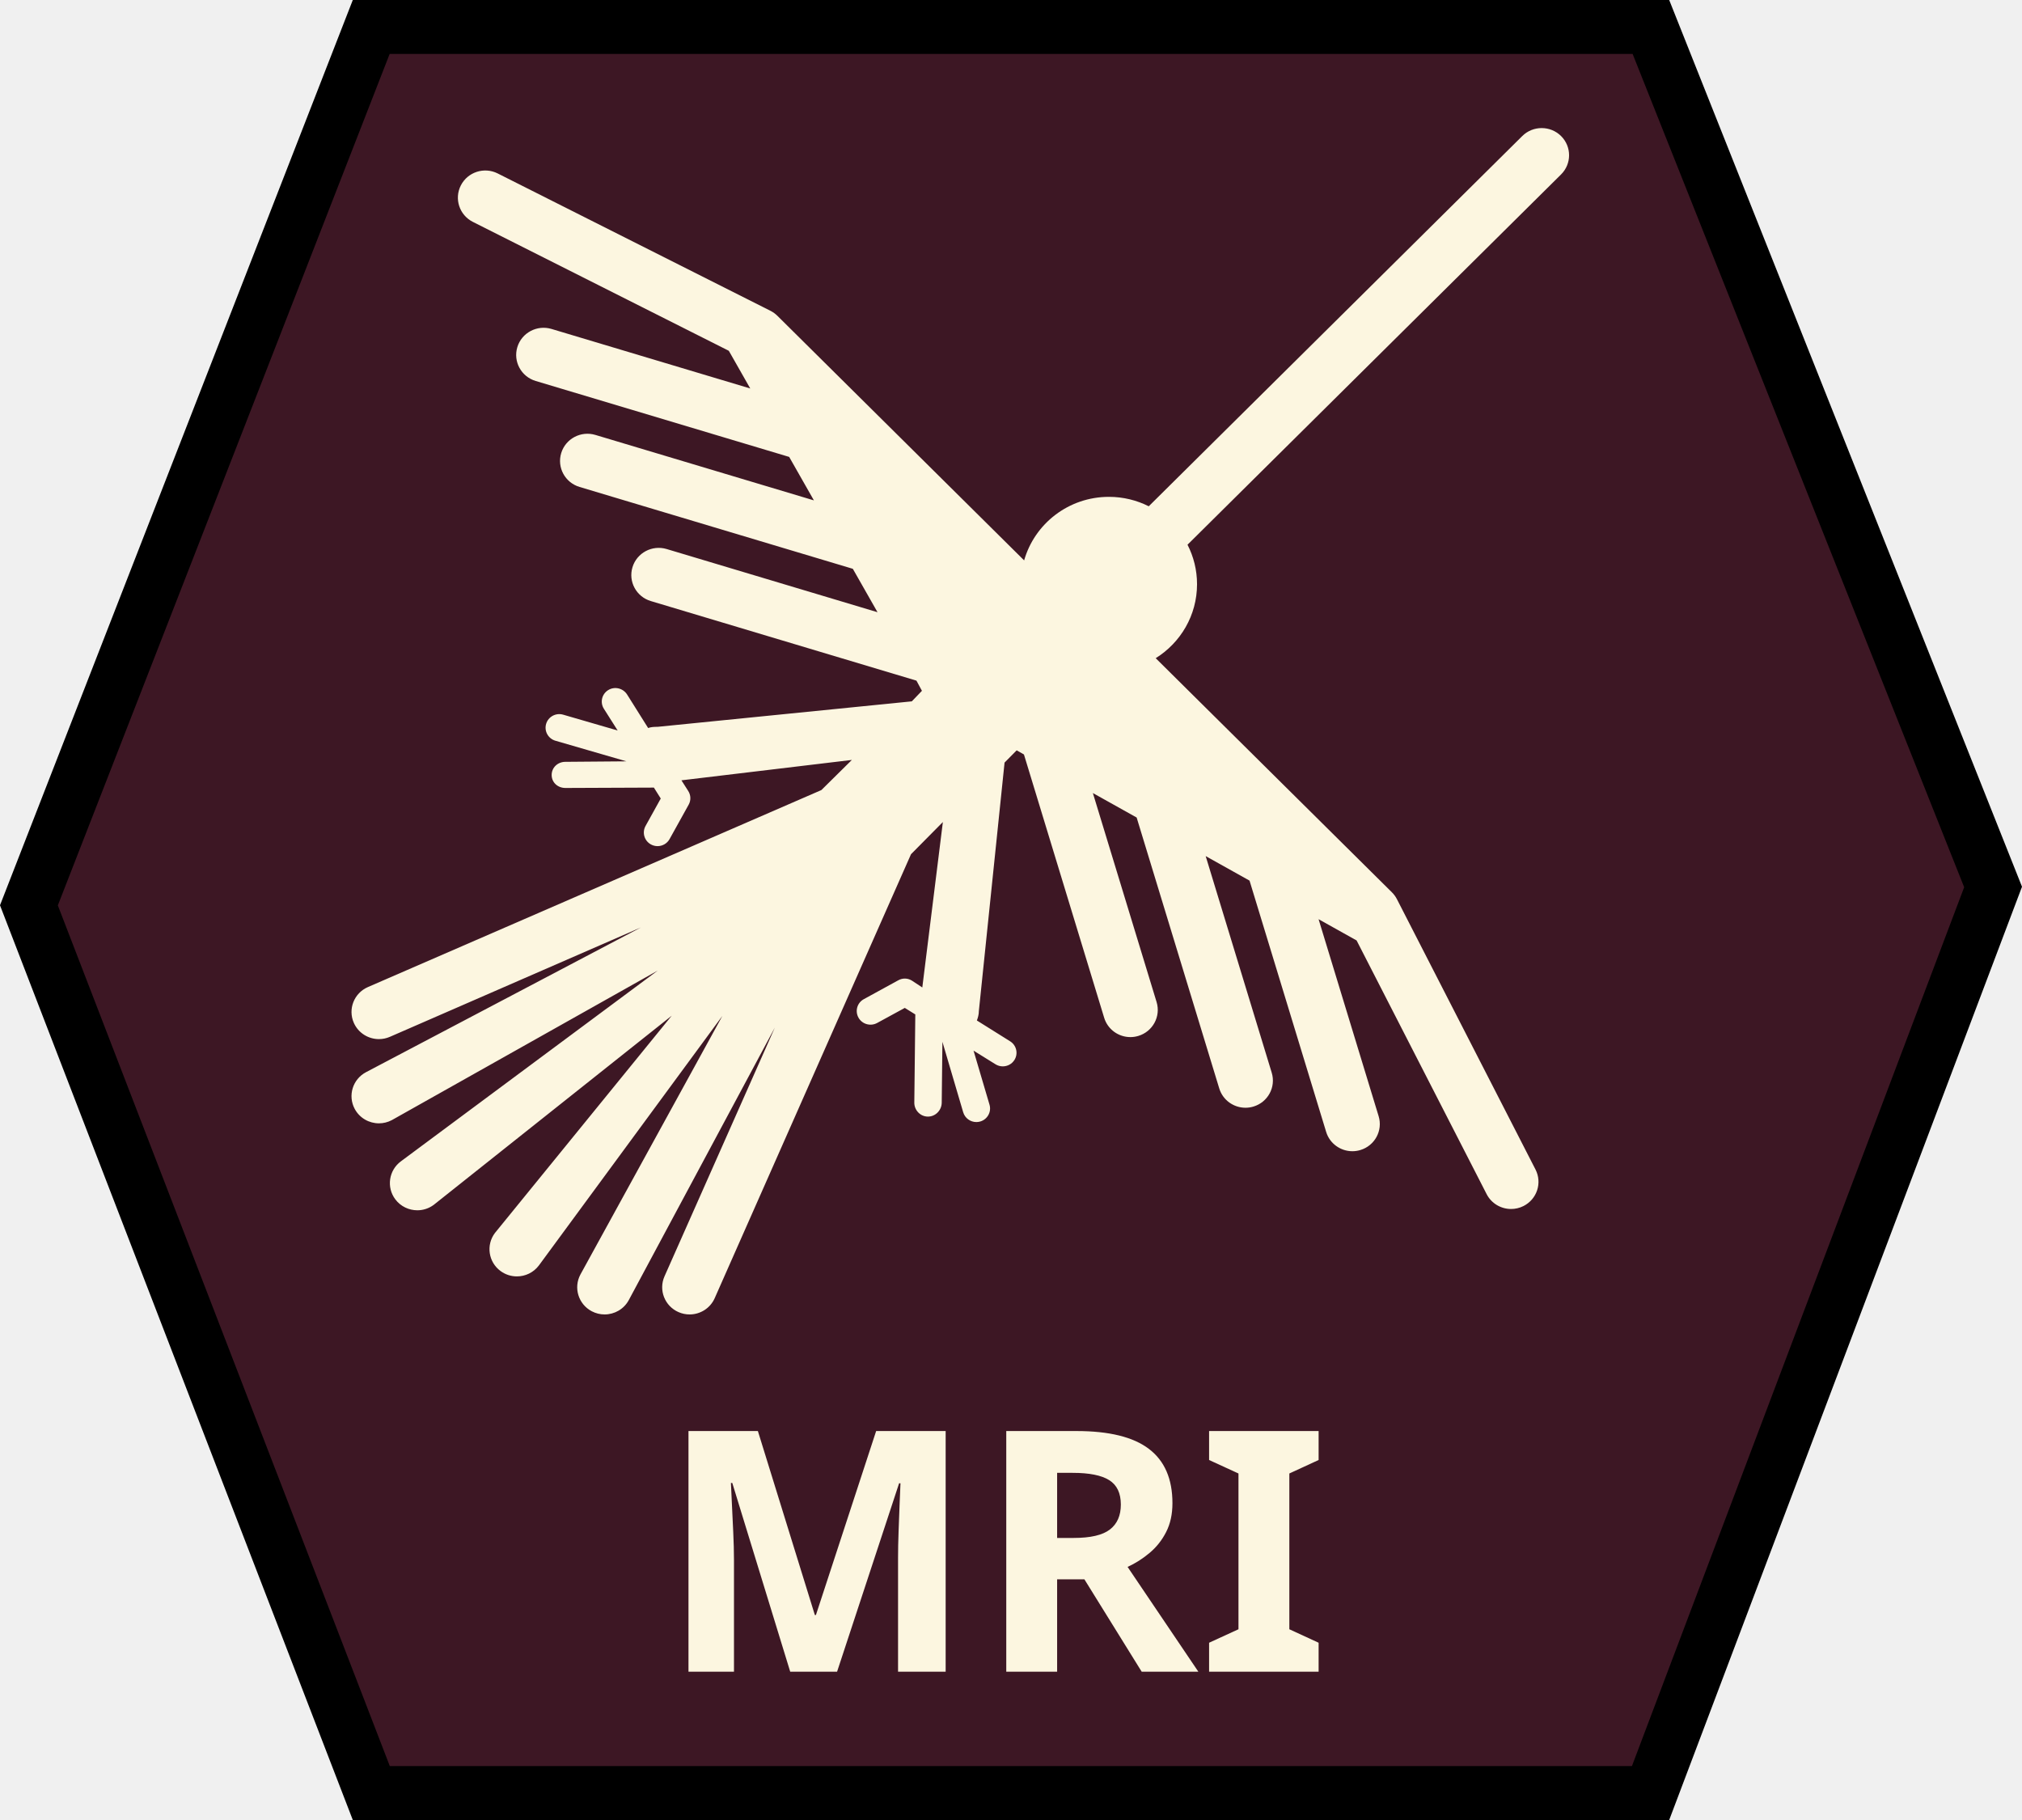
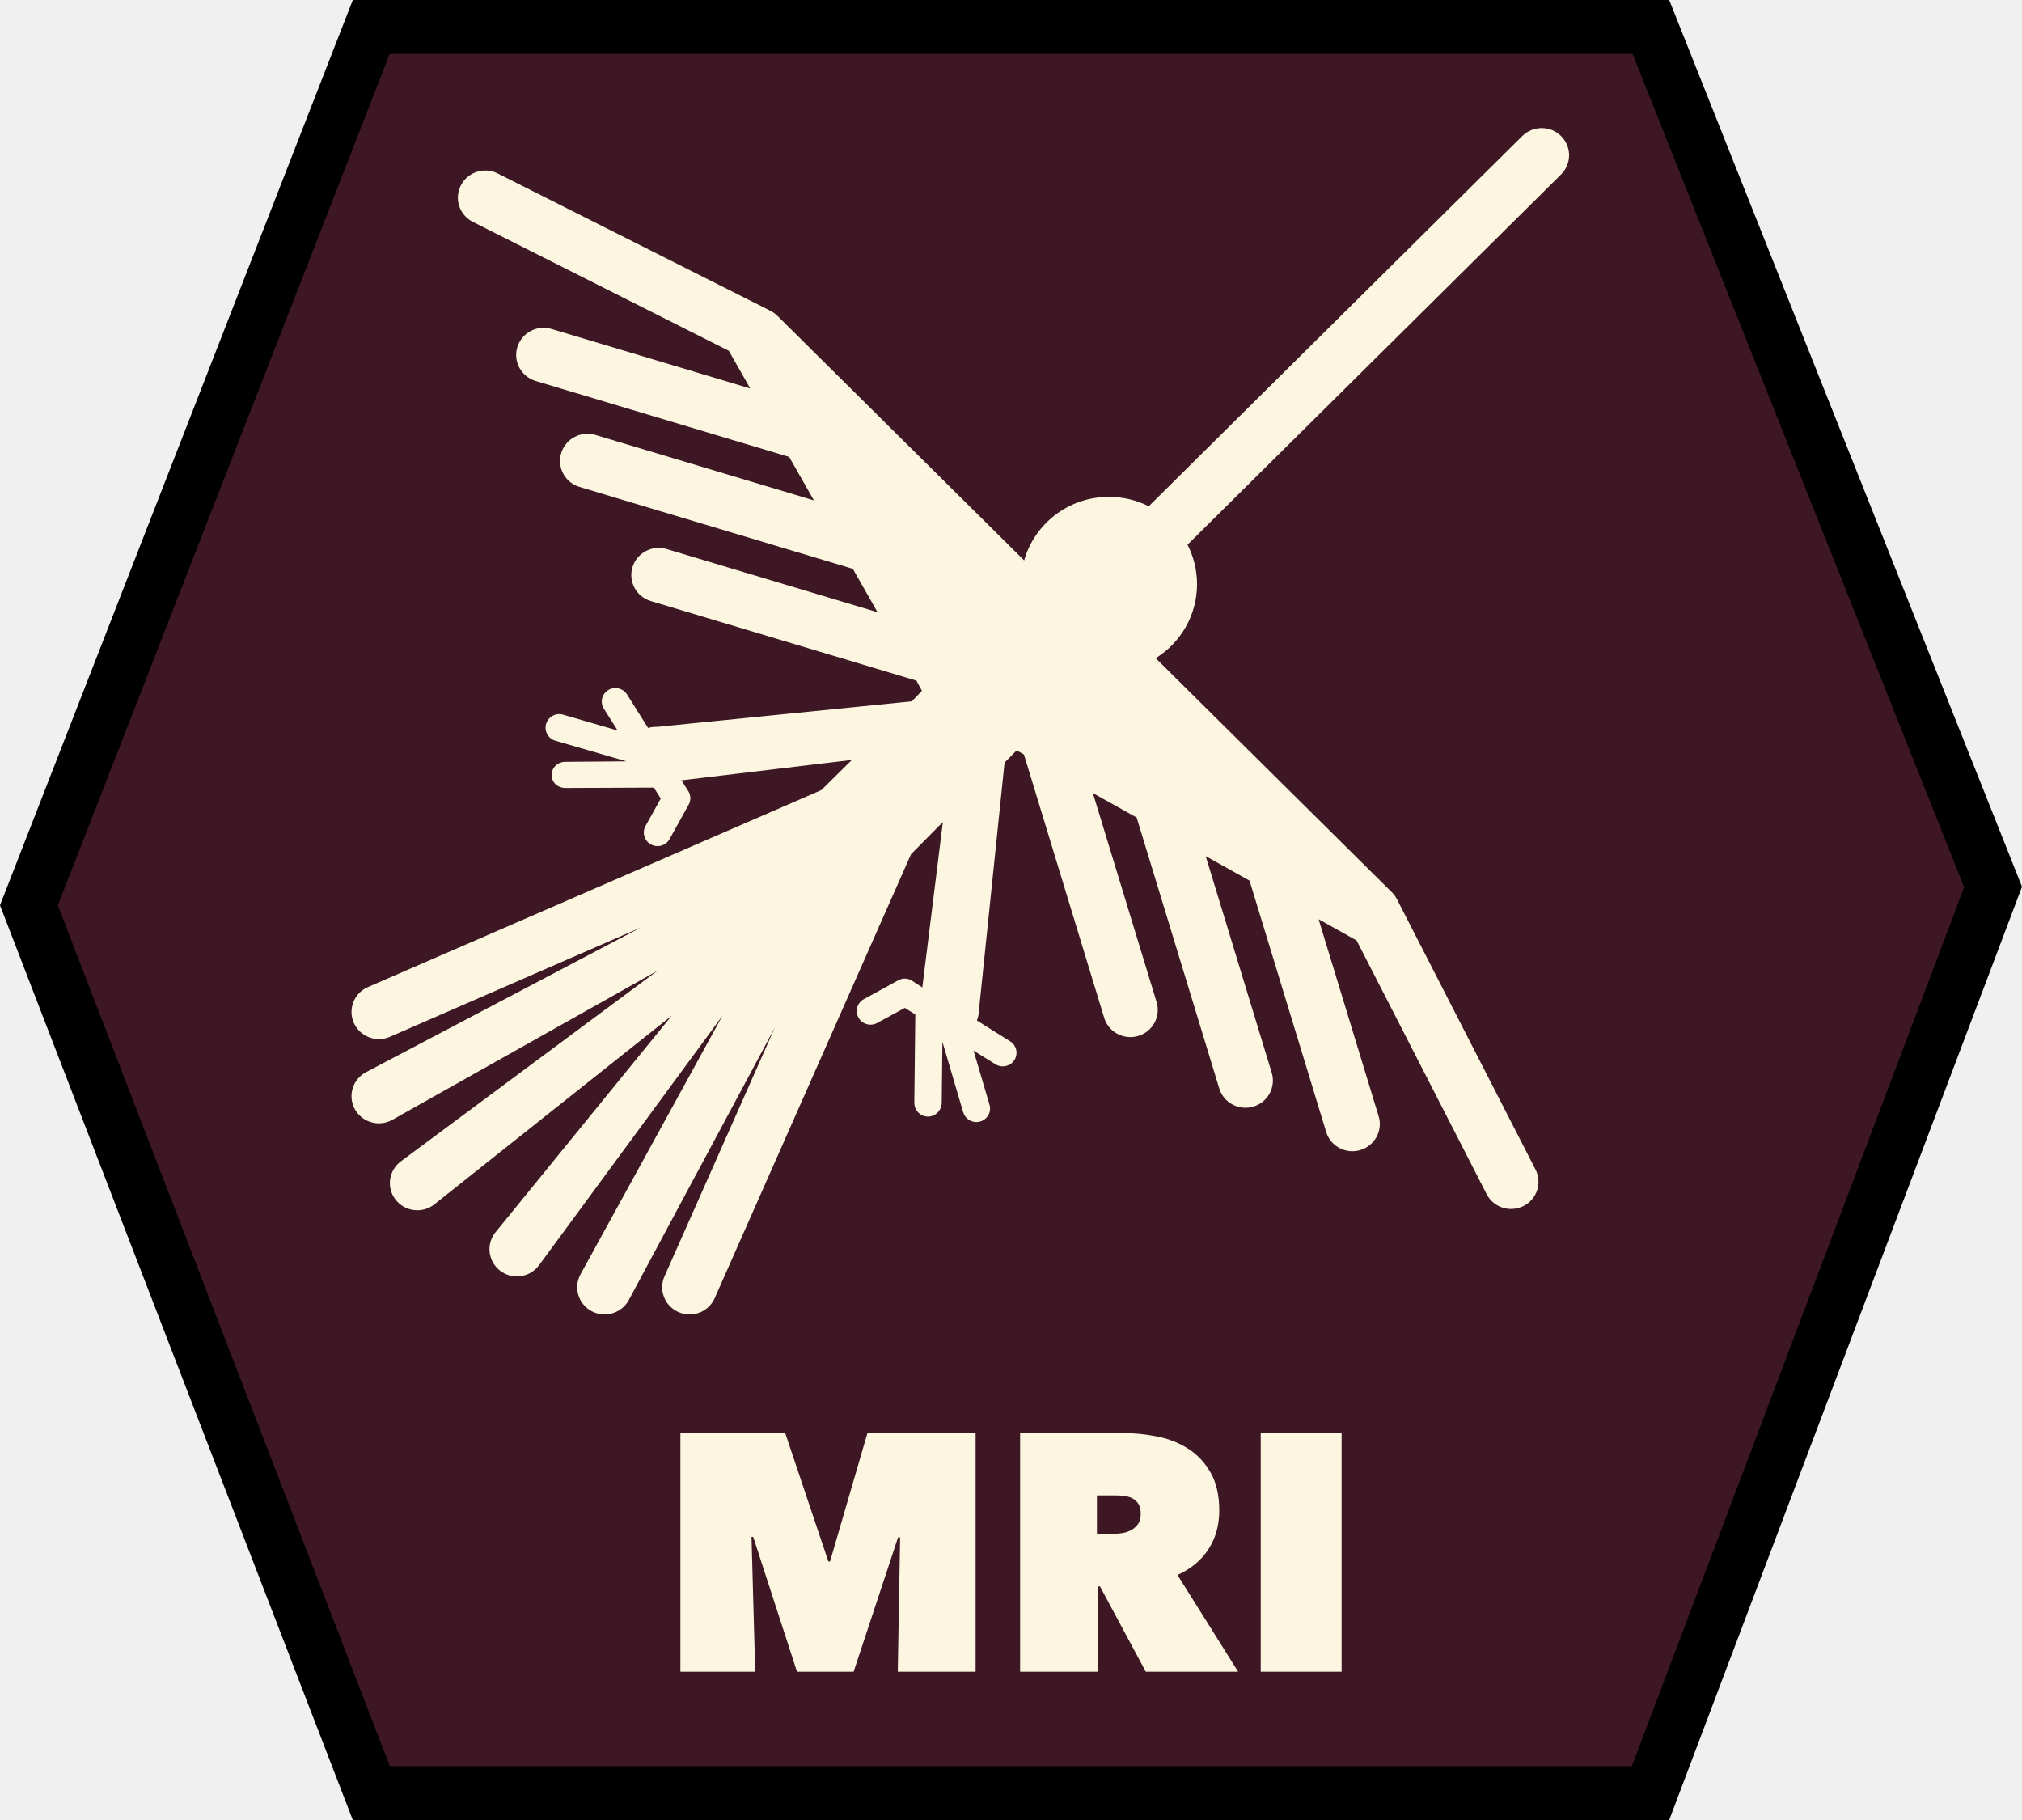
<svg xmlns="http://www.w3.org/2000/svg" xmlns:xlink="http://www.w3.org/1999/xlink" width="300px" height="270px" viewBox="0 0 300 270" version="1.1">
  <defs>
    <polygon id="path-1" points="52.345 0 247.655 0 300 131.547 247.655 270 52.345 270 0 134.3" />
    <mask id="mask-2" maskContentUnits="userSpaceOnUse" maskUnits="objectBoundingBox" x="0" y="0" width="300" height="270" fill="white">
      <use xlink:href="#path-1" />
    </mask>
  </defs>
-   <g id="Home" stroke="none" stroke-width="1" fill="none" fill-rule="evenodd">
-     <g id="HOMEPAGE" transform="translate(-889, -1636)">
-       <g id="hello" transform="translate(185, 1612)">
-         <g id="mriLogo-Copy-2" transform="translate(704, 24)">
-           <g id="Group-2">
-             <use id="Rectangle-5" stroke="#000000" mask="url(#mask-2)" stroke-width="16" fill="#3D1724" xlink:href="#path-1" />
-             <text id="MRI" font-family="AvenirNext-Heavy, Avenir Next" font-size="50" font-weight="600" fill="#FCF6E0">
-               <tspan x="97.65" y="248">MRI</tspan>
-             </text>
-             <path d="M227.821,173.499 L207.262,133.398 C207.069,133.02 206.815,132.674 206.512,132.374 L171.47,97.644 C175.152,95.352 177.602,91.293 177.602,86.666 C177.602,84.557 177.09,82.569 176.189,80.809 L231.61,25.881 C233.198,24.307 233.198,21.754 231.61,20.18 C230.022,18.607 227.447,18.607 225.858,20.18 L170.437,75.108 C168.662,74.215 166.655,73.708 164.528,73.708 C158.543,73.708 153.501,77.695 151.949,83.134 L115.34,46.85 C115.037,46.55 114.688,46.299 114.306,46.106 L73.845,25.732 C71.844,24.724 69.395,25.514 68.377,27.5 C67.359,29.484 68.158,31.91 70.161,32.919 L108.132,52.04 L111.313,57.632 L81.828,48.8 C79.68,48.155 77.408,49.361 76.758,51.493 C76.109,53.623 77.325,55.873 79.475,56.517 L117.089,67.784 L120.757,74.232 L88.336,64.521 C86.187,63.876 83.916,65.082 83.266,67.213 C82.616,69.344 83.832,71.594 85.983,72.238 L126.533,84.384 L130.195,90.822 L98.911,81.451 C96.763,80.806 94.49,82.012 93.841,84.144 C93.191,86.274 94.407,88.524 96.558,89.168 L135.971,100.974 L136.786,102.483 L135.286,104.046 L97.572,107.825 C97.076,107.825 96.602,107.841 96.162,108.002 L93.042,103.033 C92.444,102.089 91.189,101.785 90.238,102.376 C89.286,102.968 88.999,104.202 89.596,105.145 L91.64,108.371 L83.55,106.022 C82.472,105.711 81.343,106.321 81.027,107.389 C80.712,108.458 81.33,109.577 82.408,109.889 L92.944,112.945 L83.86,113.019 C82.737,113.031 81.836,113.881 81.849,114.994 C81.862,116.099 82.77,116.896 83.882,116.896 L83.905,116.896 L97.017,116.842 L98.035,118.462 L95.778,122.534 C95.236,123.51 95.596,124.738 96.579,125.275 C96.891,125.444 97.227,125.526 97.558,125.526 C98.275,125.526 98.971,125.15 99.341,124.483 L102.175,119.378 C102.531,118.737 102.508,117.97 102.116,117.351 L101.102,115.762 L126.389,112.738 L121.866,117.207 C120.908,117.614 54.583,146.434 54.583,146.434 C52.527,147.331 51.593,149.707 52.497,151.745 C53.167,153.255 54.658,154.154 56.222,154.154 C56.769,154.154 57.324,154.043 57.857,153.811 L95.096,137.585 L54.311,159.057 C52.328,160.101 51.574,162.542 52.628,164.508 C53.359,165.871 54.767,166.648 56.223,166.648 C56.867,166.648 57.52,166.496 58.128,166.176 L97.583,143.99 L59.483,172.284 C57.682,173.615 57.311,176.14 58.653,177.925 C59.452,178.986 60.676,179.547 61.917,179.547 C62.762,179.547 63.615,179.286 64.345,178.746 L99.659,150.685 L73.431,182.915 C72.088,184.7 72.459,187.225 74.26,188.556 C74.99,189.095 75.843,189.356 76.688,189.356 C77.929,189.356 79.153,188.795 79.952,187.734 L107.176,150.714 L86.115,189.077 C85.061,191.043 85.815,193.483 87.798,194.528 C88.407,194.848 89.059,195 89.703,195 C91.159,195 92.567,194.223 93.298,192.859 L114.964,152.438 L98.591,189.346 C97.687,191.384 98.621,193.762 100.678,194.658 C101.21,194.89 101.765,195 102.312,195 C103.876,195 105.367,194.1 106.037,192.59 L135.164,126.724 L139.892,121.949 L136.841,146.493 L135.302,145.479 C134.676,145.091 133.934,145.069 133.287,145.421 L128.159,148.23 C127.175,148.767 126.827,149.992 127.369,150.967 C127.91,151.943 129.152,152.298 130.137,151.762 L134.242,149.524 L135.802,150.493 L135.654,163.569 C135.641,164.683 136.542,165.648 137.665,165.648 L137.688,165.648 C138.801,165.648 139.709,164.701 139.722,163.596 L139.824,154.553 L142.907,165.005 C143.167,165.884 143.978,166.459 144.858,166.459 C145.047,166.459 145.24,166.434 145.43,166.379 C146.508,166.067 147.126,164.948 146.811,163.88 L144.443,155.863 L147.703,157.889 C148.039,158.098 148.413,158.197 148.782,158.197 C149.459,158.197 150.12,157.863 150.507,157.252 C151.103,156.309 150.816,155.066 149.864,154.474 L144.939,151.391 C145.101,150.956 145.23,150.487 145.23,149.996 L149.044,113.131 L150.842,111.314 L151.921,111.927 L163.824,150.989 C164.355,152.732 165.965,153.855 167.711,153.855 C168.101,153.855 168.495,153.799 168.887,153.682 C171.037,153.038 172.252,150.788 171.602,148.657 L162.147,117.651 L168.642,121.281 L180.897,161.47 C181.429,163.213 183.042,164.336 184.788,164.336 C185.178,164.336 185.574,164.28 185.966,164.163 C188.117,163.519 189.333,161.269 188.683,159.138 L178.884,127.005 L185.391,130.641 L196.759,167.92 C197.29,169.662 198.904,170.786 200.65,170.786 C201.04,170.786 201.436,170.73 201.828,170.612 C203.979,169.968 205.195,167.719 204.545,165.588 L195.634,136.365 L201.276,139.518 L220.569,177.151 C221.286,178.55 222.715,179.356 224.198,179.356 C224.817,179.356 225.447,179.215 226.037,178.918 C228.04,177.91 228.838,175.483 227.821,173.499 Z" id="Shape" fill="#FCF6E0" />
-           </g>
-         </g>
+   <g id="Symbols" stroke="none" stroke-width="1" fill="none" fill-rule="evenodd">
+     <g id="mriLogo-Copy-2">
+       <g id="Group-2">
+         <use id="Rectangle-5" stroke="#000000" mask="url(#mask-2)" stroke-width="16" fill="#3D1724" xlink:href="#path-1" />
+         <path d="M111.5,228 L112.05,248 L100.95,248 L100.95,212.6 L116.5,212.6 L122.9,231.65 L123.15,231.65 L128.7,212.6 L144.75,212.6 L144.75,248 L133.2,248 L133.55,228.1 L133.25,228.05 L126.65,248 L118.25,248 L111.75,228 L111.5,228 Z M151.35,212.6 L166.6,212.6 C168.333,212.6 170.058,212.775 171.775,213.125 C173.492,213.475 175.025,214.092 176.375,214.975 C177.725,215.858 178.817,217.042 179.65,218.525 C180.483,220.008 180.9,221.867 180.9,224.1 C180.9,226.267 180.367,228.175 179.3,229.825 C178.233,231.475 176.7,232.75 174.7,233.65 L183.7,248 L170,248 L163.2,235.35 L162.85,235.35 L162.85,248 L151.35,248 L151.35,212.6 Z M162.75,227.55 L165.1,227.55 C165.5,227.55 165.942,227.517 166.425,227.45 C166.908,227.383 167.358,227.242 167.775,227.025 C168.192,226.808 168.542,226.508 168.825,226.125 C169.108,225.742 169.25,225.233 169.25,224.6 C169.25,223.967 169.133,223.467 168.9,223.1 C168.667,222.733 168.367,222.458 168,222.275 C167.633,222.092 167.233,221.975 166.8,221.925 C166.367,221.875 165.967,221.85 165.6,221.85 L162.75,221.85 L162.75,227.55 Z M187.05,212.6 L199.05,212.6 L199.05,248 L187.05,248 L187.05,212.6 Z" id="MRI" fill="#FCF6E0" />
+         <path d="M227.821,173.499 L207.262,133.398 C207.069,133.02 206.815,132.674 206.512,132.374 L171.47,97.644 C175.152,95.352 177.602,91.293 177.602,86.666 C177.602,84.557 177.09,82.569 176.189,80.809 L231.61,25.881 C233.198,24.307 233.198,21.754 231.61,20.18 C230.022,18.607 227.447,18.607 225.858,20.18 L170.437,75.108 C168.662,74.215 166.655,73.708 164.528,73.708 C158.543,73.708 153.501,77.695 151.949,83.134 L115.34,46.85 C115.037,46.55 114.688,46.299 114.306,46.106 L73.845,25.732 C71.844,24.724 69.395,25.514 68.377,27.5 C67.359,29.484 68.158,31.91 70.161,32.919 L108.132,52.04 L111.313,57.632 L81.828,48.8 C79.68,48.155 77.408,49.361 76.758,51.493 C76.109,53.623 77.325,55.873 79.475,56.517 L117.089,67.784 L120.757,74.232 L88.336,64.521 C86.187,63.876 83.916,65.082 83.266,67.213 C82.616,69.344 83.832,71.594 85.983,72.238 L126.533,84.384 L130.195,90.822 L98.911,81.451 C96.763,80.806 94.49,82.012 93.841,84.144 C93.191,86.274 94.407,88.524 96.558,89.168 L135.971,100.974 L136.786,102.483 L135.286,104.046 L97.572,107.825 C97.076,107.825 96.602,107.841 96.162,108.002 L93.042,103.033 C92.444,102.089 91.189,101.785 90.238,102.376 C89.286,102.968 88.999,104.202 89.596,105.145 L91.64,108.371 L83.55,106.022 C82.472,105.711 81.343,106.321 81.027,107.389 C80.712,108.458 81.33,109.577 82.408,109.889 L92.944,112.945 L83.86,113.019 C82.737,113.031 81.836,113.881 81.849,114.994 C81.862,116.099 82.77,116.896 83.882,116.896 L83.905,116.896 L97.017,116.842 L98.035,118.462 L95.778,122.534 C95.236,123.51 95.596,124.738 96.579,125.275 C96.891,125.444 97.227,125.526 97.558,125.526 C98.275,125.526 98.971,125.15 99.341,124.483 L102.175,119.378 C102.531,118.737 102.508,117.97 102.116,117.351 L101.102,115.762 L126.389,112.738 L121.866,117.207 C120.908,117.614 54.583,146.434 54.583,146.434 C52.527,147.331 51.593,149.707 52.497,151.745 C53.167,153.255 54.658,154.154 56.222,154.154 C56.769,154.154 57.324,154.043 57.857,153.811 L95.096,137.585 L54.311,159.057 C52.328,160.101 51.574,162.542 52.628,164.508 C53.359,165.871 54.767,166.648 56.223,166.648 C56.867,166.648 57.52,166.496 58.128,166.176 L97.583,143.99 L59.483,172.284 C57.682,173.615 57.311,176.14 58.653,177.925 C59.452,178.986 60.676,179.547 61.917,179.547 C62.762,179.547 63.615,179.286 64.345,178.746 L99.659,150.685 L73.431,182.915 C72.088,184.7 72.459,187.225 74.26,188.556 C74.99,189.095 75.843,189.356 76.688,189.356 C77.929,189.356 79.153,188.795 79.952,187.734 L107.176,150.714 L86.115,189.077 C85.061,191.043 85.815,193.483 87.798,194.528 C88.407,194.848 89.059,195 89.703,195 C91.159,195 92.567,194.223 93.298,192.859 L114.964,152.438 L98.591,189.346 C97.687,191.384 98.621,193.762 100.678,194.658 C101.21,194.89 101.765,195 102.312,195 C103.876,195 105.367,194.1 106.037,192.59 L135.164,126.724 L139.892,121.949 L136.841,146.493 L135.302,145.479 C134.676,145.091 133.934,145.069 133.287,145.421 L128.159,148.23 C127.175,148.767 126.827,149.992 127.369,150.967 C127.91,151.943 129.152,152.298 130.137,151.762 L134.242,149.524 L135.802,150.493 L135.654,163.569 C135.641,164.683 136.542,165.648 137.665,165.648 L137.688,165.648 C138.801,165.648 139.709,164.701 139.722,163.596 L139.824,154.553 L142.907,165.005 C143.167,165.884 143.978,166.459 144.858,166.459 C145.047,166.459 145.24,166.434 145.43,166.379 C146.508,166.067 147.126,164.948 146.811,163.88 L144.443,155.863 L147.703,157.889 C148.039,158.098 148.413,158.197 148.782,158.197 C149.459,158.197 150.12,157.863 150.507,157.252 C151.103,156.309 150.816,155.066 149.864,154.474 L144.939,151.391 C145.101,150.956 145.23,150.487 145.23,149.996 L149.044,113.131 L150.842,111.314 L151.921,111.927 L163.824,150.989 C164.355,152.732 165.965,153.855 167.711,153.855 C168.101,153.855 168.495,153.799 168.887,153.682 C171.037,153.038 172.252,150.788 171.602,148.657 L162.147,117.651 L168.642,121.281 L180.897,161.47 C181.429,163.213 183.042,164.336 184.788,164.336 C185.178,164.336 185.574,164.28 185.966,164.163 C188.117,163.519 189.333,161.269 188.683,159.138 L178.884,127.005 L185.391,130.641 L196.759,167.92 C197.29,169.662 198.904,170.786 200.65,170.786 C201.04,170.786 201.436,170.73 201.828,170.612 C203.979,169.968 205.195,167.719 204.545,165.588 L195.634,136.365 L201.276,139.518 L220.569,177.151 C221.286,178.55 222.715,179.356 224.198,179.356 C224.817,179.356 225.447,179.215 226.037,178.918 C228.04,177.91 228.838,175.483 227.821,173.499 Z" id="Shape" fill="#FCF6E0" />
      </g>
    </g>
  </g>
</svg>
